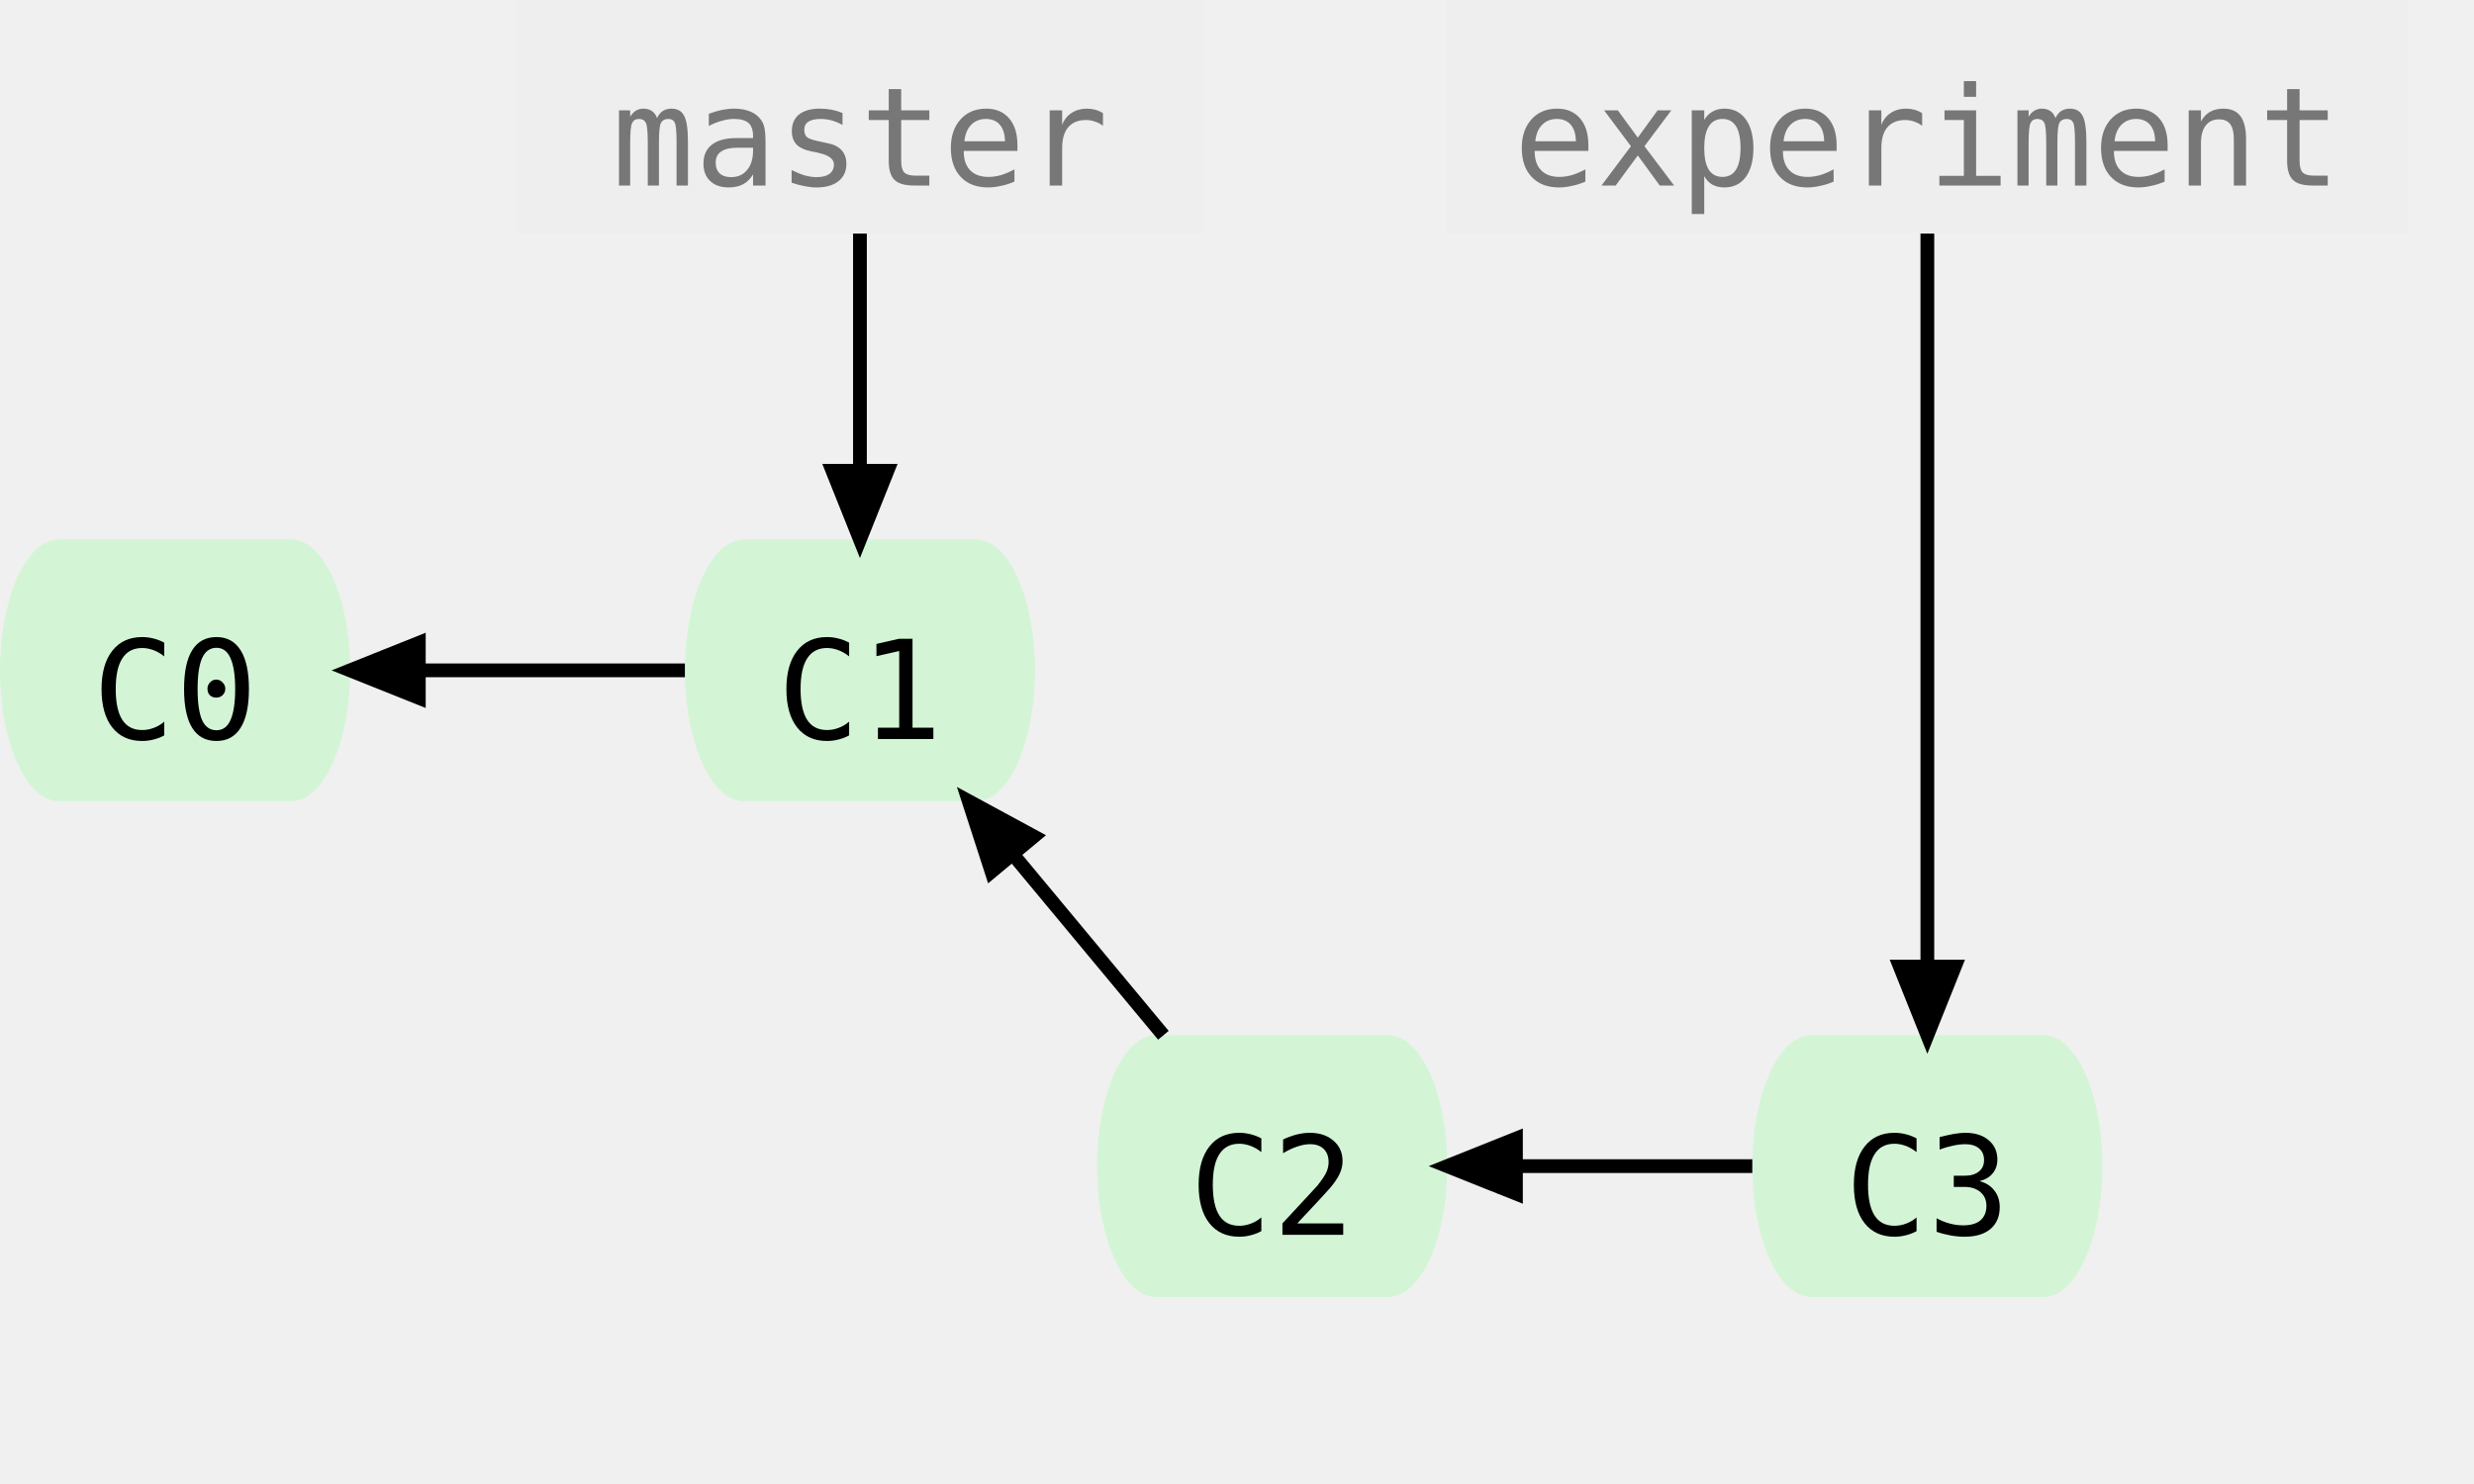
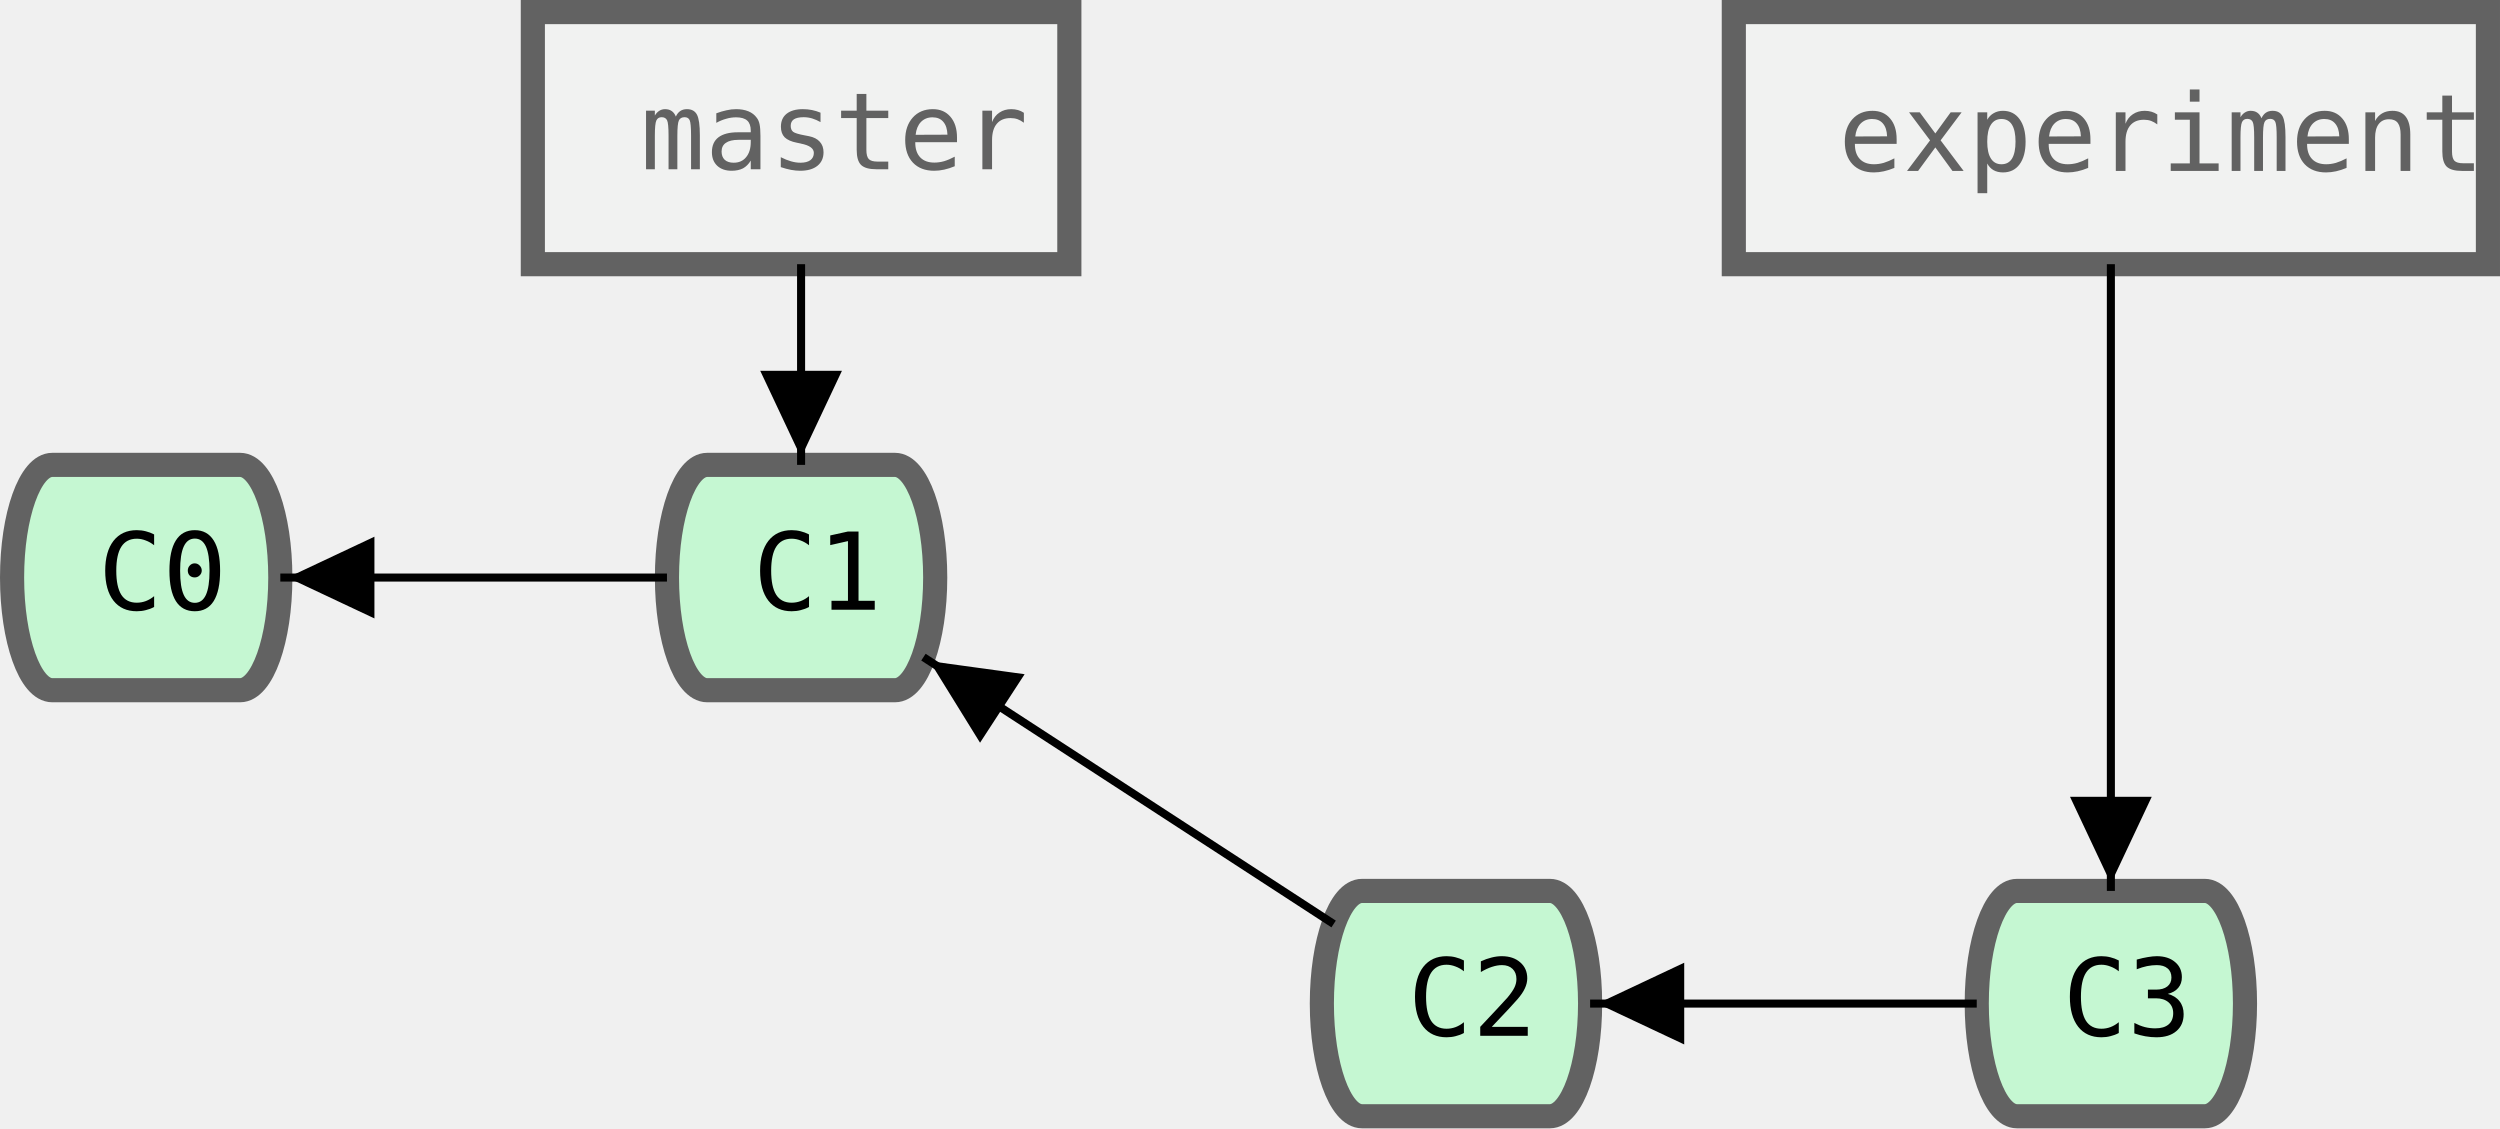
- <svg xmlns="http://www.w3.org/2000/svg" width="180.0" height="108.0">
-   <defs>
-     <marker orient="auto" refY="0.0" refX="0.0" id="Arrow1Lend_000000_1.000000px" style="overflow:visible;">
-       <path id="path_Arrow1Lend_000000_1.000000px" d="M -5,0.0 L -5,-2.0 L 0.0,0.0 L -5,2.0 z " style="fill:#000000;fill-rule:evenodd;stroke:#000000;stroke-width:1.0px;marker-start:none;" transform="scale(1)" />
+ <svg xmlns="http://www.w3.org/2000/svg" width="310.657" height="140.208" version="1.1" id="svg45" xml:space="preserve">
+   <defs id="defs4">
+     <marker orient="auto" refY="0" refX="0" id="Arrow1Lend_000000_1.000000px" style="overflow:visible">
+       <path id="path_Arrow1Lend_000000_1.000000px" d="M -5,0 V -2 L 0,0 -5,2 Z" style="fill:#000000;fill-rule:evenodd;stroke:#000000;stroke-width:1px;marker-start:none" />
+     </marker>
+     <marker orient="auto" refY="0" refX="0" id="Arrow1Lend_000000_1.000000px-3" style="overflow:visible">
+       <path id="path_Arrow1Lend_000000_1.000000px-6" d="M -5,0 V -2 L 0,0 -5,2 Z" style="fill:#000000;fill-rule:evenodd;stroke:#000000;stroke-width:1px;marker-start:none" />
+     </marker>
+     <rect x="318.086" y="219.016" width="10.384" height="29.798" id="rect3302" />
+     <marker orient="auto" refY="0" refX="0" id="Arrow1Lend_000000_1.000000px-5" style="overflow:visible">
+       <path id="path_Arrow1Lend_000000_1.000000px-3" d="M -5,0 V -2 L 0,0 -5,2 Z" style="fill:#000000;fill-rule:evenodd;stroke:#000000;stroke-width:1px;marker-start:none" />
+     </marker>
+     <marker style="overflow:visible" id="TriangleStart-0-1-0" refX="4" refY="0" orient="auto-start-reverse" markerWidth="10.784" markerHeight="10.155" viewBox="0 0 5.324 6.155" preserveAspectRatio="none">
+       <path transform="scale(0.5)" style="fill:context-stroke;fill-rule:evenodd;stroke:context-stroke;stroke-width:1pt" d="M 5.77,0 -2.88,5 V -5 Z" id="path135-8-9-04" />
+     </marker>
+     <marker style="overflow:visible" id="TriangleStart-0-1-2" refX="4" refY="0" orient="auto-start-reverse" markerWidth="10.784" markerHeight="10.155" viewBox="0 0 5.324 6.155" preserveAspectRatio="none">
+       <path transform="scale(0.5)" style="fill:context-stroke;fill-rule:evenodd;stroke:context-stroke;stroke-width:1pt" d="M 5.77,0 -2.88,5 V -5 Z" id="path135-8-9-67" />
+     </marker>
+     <marker style="overflow:visible" id="TriangleStart-0-1-98" refX="4" refY="0" orient="auto-start-reverse" markerWidth="10.784" markerHeight="10.155" viewBox="0 0 5.324 6.155" preserveAspectRatio="none">
+       <path transform="scale(0.5)" style="fill:context-stroke;fill-rule:evenodd;stroke:context-stroke;stroke-width:1pt" d="M 5.77,0 -2.88,5 V -5 Z" id="path135-8-9-7" />
+     </marker>
+     <marker style="overflow:visible" id="TriangleStart-0-1-91" refX="4" refY="0" orient="auto-start-reverse" markerWidth="10.784" markerHeight="10.155" viewBox="0 0 5.324 6.155" preserveAspectRatio="none">
+       <path transform="scale(0.5)" style="fill:context-stroke;fill-rule:evenodd;stroke:context-stroke;stroke-width:1pt" d="M 5.77,0 -2.88,5 V -5 Z" id="path135-8-9-07" />
+     </marker>
+     <marker style="overflow:visible" id="TriangleStart-0-1-91-7" refX="4" refY="0" orient="auto-start-reverse" markerWidth="10.784" markerHeight="10.155" viewBox="0 0 5.324 6.155" preserveAspectRatio="none">
+       <path transform="scale(0.5)" style="fill:context-stroke;fill-rule:evenodd;stroke:context-stroke;stroke-width:1pt" d="M 5.77,0 -2.88,5 V -5 Z" id="path135-8-9-07-0" />
    </marker>
  </defs>
-   <g transform="translate(-4.2094,-3.5)">
-     <g style="fill:#fff;stroke:#000000;stroke-width:1px">
-       <rect id="1311" width="25.473" height="19.042" x="54.04" y="42.764" rx="4.277" ry="9.521" style="fill:#d3f5d6;stroke:none;stroke-width:3px" />
-       <text id="1311_text" x="54.04" y="42.764" style="fill:#000000;stroke:#000000;stroke-width:0;font-family: Inconsolata;font-size:10px">
-         <tspan id="1311_line1" text-anchor="middle" x="66.776" y="57.285" text-align="center" font-family="Inconsolata" font-size="10.0px" fill="#000000" stroke="#000000">C1</tspan>
-       </text>
-       <rect id="1312" width="50.0" height="17.0" x="41.776" y="3.5" style="fill:#eeeeee;stroke:none;stroke-width:2px" />
-       <text id="1312_text" x="51.776" y="6.5" style="fill:#cccccc;stroke:#cccccc;stroke-width:0;font-family: Inconsolata;font-size:10px">
-         <tspan id="1312_line1" text-anchor="middle" x="66.776" y="17.0" text-align="center" font-family="Inconsolata" font-size="10.0px" fill="#777777" stroke="#777777">master</tspan>
-       </text>
-       <path id="1313" style="stroke:#000000;marker-end:url(#Arrow1Lend_000000_1.000000px);marker-start:none;fill:none" d="M 66.776,20.5 L 66.776,42.764" />
-       <rect id="1314" width="25.473" height="19.042" x="4.209" y="42.764" rx="4.277" ry="9.521" style="fill:#d3f5d6;stroke:none;stroke-width:3px" />
-       <text id="1314_text" x="4.209" y="42.764" style="fill:#000000;stroke:#000000;stroke-width:0;font-family: Inconsolata;font-size:10px">
-         <tspan id="1314_line1" text-anchor="middle" x="16.946" y="57.285" text-align="center" font-family="Inconsolata" font-size="10.0px" fill="#000000" stroke="#000000">C0</tspan>
-       </text>
-       <path id="1315" style="stroke:#000000;marker-end:url(#Arrow1Lend_000000_1.000000px);marker-start:none;fill:none" d="M 54.04,52.285 L 29.682,52.285" />
-       <rect id="1318" width="25.473" height="19.042" x="84.032" y="78.845" rx="4.277" ry="9.521" style="fill:#d3f5d6;stroke:none;stroke-width:3px" />
-       <text id="1318_text" x="84.032" y="78.845" style="fill:#000000;stroke:#000000;stroke-width:0;font-family: Inconsolata;font-size:10px">
-         <tspan id="1318_line1" text-anchor="middle" x="96.768" y="93.366" text-align="center" font-family="Inconsolata" font-size="10.0px" fill="#000000" stroke="#000000">C2</tspan>
-       </text>
-       <path id="1319" style="stroke:#000000;marker-end:url(#Arrow1Lend_000000_1.000000px);marker-start:none;fill:none" d="M 88.854,78.845 L 74.691,61.806" />
-       <rect id="1320" width="25.473" height="19.042" x="131.701" y="78.845" rx="4.277" ry="9.521" style="fill:#d3f5d6;stroke:none;stroke-width:3px" />
-       <text id="1320_text" x="131.701" y="78.845" style="fill:#000000;stroke:#000000;stroke-width:0;font-family: Inconsolata;font-size:10px">
-         <tspan id="1320_line1" text-anchor="middle" x="144.437" y="93.366" text-align="center" font-family="Inconsolata" font-size="10.0px" fill="#000000" stroke="#000000">C3</tspan>
-       </text>
-       <path id="1321" style="stroke:#000000;marker-end:url(#Arrow1Lend_000000_1.000000px);marker-start:none;fill:none" d="M 131.701,88.366 L 109.505,88.366" />
-       <rect id="1322" width="70.0" height="17.0" x="109.437" y="3.5" style="fill:#eeeeee;stroke:none;stroke-width:2px" />
-       <text id="1322_text" x="119.437" y="6.5" style="fill:#cccccc;stroke:#cccccc;stroke-width:0;font-family: Inconsolata;font-size:10px">
-         <tspan id="1322_line1" text-anchor="middle" x="144.437" y="17.0" text-align="center" font-family="Inconsolata" font-size="10.0px" fill="#777777" stroke="#777777">experiment</tspan>
-       </text>
-       <path id="1323" style="stroke:#000000;marker-end:url(#Arrow1Lend_000000_1.000000px);marker-start:none;fill:none" d="M 144.437,20.5 L 144.437,78.845" />
-     </g>
+   <g id="g_master" style="stroke:#626262;stroke-width:3;stroke-dasharray:none;stroke-opacity:1" transform="translate(-386.4547,-155.0577)">
+     <path d="m 452.667,187.887 h 66.667 v -31.329 h -66.667 z" style="fill:#f1f2f1;fill-opacity:1;fill-rule:nonzero;stroke:#626262;stroke-width:3;stroke-dasharray:none;stroke-opacity:1" id="b_master" />
+     <text xml:space="preserve" style="font-variant:normal;font-weight:normal;font-size:13.333px;font-family:Inconsolata;-inkscape-font-specification:Inconsolata;writing-mode:lr-tb;fill:#626262;fill-opacity:1;fill-rule:nonzero;stroke:none;stroke-width:3;stroke-dasharray:none;stroke-opacity:1" id="t_master" x="466.033" y="176.089">
+       <tspan x="466.033 472.7 479.367 486.033 492.7 499.367" y="176.089" id="tspan34577" style="fill:#626262;fill-opacity:1;stroke:none;stroke-width:3;stroke-dasharray:none;stroke-opacity:1">master</tspan>
+     </text>
  </g>
+   <g id="g_master_h" transform="translate(-237.584,-154.851)" style="stroke:#626262;stroke-width:3;stroke-dasharray:none;stroke-opacity:1">
+     <path d="m 453.032,187.68 h 93.708 v -31.329 h -93.708 z" style="fill:#f1f2f1;fill-opacity:1;fill-rule:nonzero;stroke:#626262;stroke-width:3;stroke-dasharray:none;stroke-opacity:1" id="b_master_h" />
+     <text xml:space="preserve" style="font-variant:normal;font-weight:normal;font-size:13.333px;font-family:Inconsolata;-inkscape-font-specification:Inconsolata;writing-mode:lr-tb;fill:#626262;fill-opacity:1;fill-rule:nonzero;stroke:none;stroke-width:3;stroke-dasharray:none;stroke-opacity:1" id="t_master_h" x="466.033" y="176.089">
+       <tspan id="tspan34577-2" style="fill:#626262;fill-opacity:1;stroke:none;stroke-width:3;stroke-dasharray:none;stroke-opacity:1" x="466.033" y="176.089">experiment</tspan>
+     </text>
+   </g>
+   <g id="g_c1" style="stroke:#626262;stroke-width:3;stroke-dasharray:none;stroke-opacity:1" transform="translate(-56.91872,-50.4183)">
+     <path d="m 144.797,108.187 h 23.333 c 2.76,0 5,6.272 5,14 0,7.728 -2.24,14 -5,14 h -23.333 c -2.761,0 -5,-6.272 -5,-14 0,-7.728 2.239,-14 5,-14" style="fill:#c5f7d2;fill-opacity:1;fill-rule:nonzero;stroke:#626262;stroke-width:3;stroke-dasharray:none;stroke-opacity:1" id="b_c1" />
+     <text xml:space="preserve" style="font-variant:normal;font-weight:normal;font-size:13.333px;font-family:Inconsolata;-inkscape-font-specification:Inconsolata;writing-mode:lr-tb;fill:#000000;fill-opacity:1;fill-rule:nonzero;stroke:none;stroke-width:3;stroke-dasharray:none;stroke-opacity:1" id="t_c1" x="150.464" y="126.187">
+       <tspan x="150.464 157.131" y="126.187" id="tspan34585" style="stroke:none;stroke-width:3;stroke-dasharray:none;stroke-opacity:1">C1</tspan>
+     </text>
+   </g>
+   <g id="g_c0" style="stroke:#626262;stroke-width:3;stroke-dasharray:none;stroke-opacity:1" transform="translate(-38.0552,-50.4183)">
+     <path d="m 44.555,108.187 h 23.333 c 2.76,0 5,6.272 5,14 0,7.728 -2.24,14 -5,14 H 44.555 c -2.76,0 -5,-6.272 -5,-14 0,-7.728 2.24,-14 5,-14" style="fill:#c5f7d2;fill-opacity:1;fill-rule:nonzero;stroke:#626262;stroke-width:3;stroke-dasharray:none;stroke-opacity:1" id="b_c0" />
+     <text xml:space="preserve" style="font-variant:normal;font-weight:normal;font-size:13.333px;font-family:Inconsolata;-inkscape-font-specification:Inconsolata;writing-mode:lr-tb;fill:#000000;fill-opacity:1;fill-rule:nonzero;stroke:none;stroke-width:3;stroke-dasharray:none;stroke-opacity:1" id="t_c0" x="50.222" y="126.187">
+       <tspan x="50.222 56.889" y="126.187" id="tspan34593" style="stroke:none;stroke-width:3;stroke-dasharray:none;stroke-opacity:1">C0</tspan>
+     </text>
+   </g>
+   <g id="g_c2" style="stroke:#626262;stroke-width:3;stroke-dasharray:none;stroke-opacity:1" transform="translate(-46.55477,2.521027)">
+     <path d="m 215.812,108.187 h 23.333 c 2.76,0 5,6.272 5,14 0,7.728 -2.24,14 -5,14 h -23.333 c -2.76,0 -5,-6.272 -5,-14 0,-7.728 2.24,-14 5,-14" style="fill:#c5f7d2;fill-opacity:1;fill-rule:nonzero;stroke:#626262;stroke-width:3;stroke-dasharray:none;stroke-opacity:1" id="b_c2" />
+     <text xml:space="preserve" style="font-variant:normal;font-weight:normal;font-size:13.333px;font-family:Inconsolata;-inkscape-font-specification:Inconsolata;writing-mode:lr-tb;fill:#000000;fill-opacity:1;fill-rule:nonzero;stroke:none;stroke-width:3;stroke-dasharray:none;stroke-opacity:1" id="t_c2" x="221.479" y="126.187">
+       <tspan x="221.479 228.145" y="126.187" id="tspan34607" style="stroke:none;stroke-width:3;stroke-dasharray:none;stroke-opacity:1">C2</tspan>
+     </text>
+   </g>
+   <g id="g_c3" style="stroke:#626262;stroke-width:3;stroke-dasharray:none;stroke-opacity:1" transform="translate(-48.28815,2.521027)">
+     <path d="m 298.924,108.187 h 23.333 c 2.76,0 5,6.272 5,14 0,7.728 -2.24,14 -5,14 h -23.333 c -2.76,0 -5,-6.272 -5,-14 0,-7.728 2.24,-14 5,-14" style="fill:#c5f7d2;fill-opacity:1;fill-rule:nonzero;stroke:#626262;stroke-width:3;stroke-dasharray:none;stroke-opacity:1" id="b_c3" />
+     <text xml:space="preserve" style="font-variant:normal;font-weight:normal;font-size:13.333px;font-family:Inconsolata;-inkscape-font-specification:Inconsolata;writing-mode:lr-tb;fill:#000000;fill-opacity:1;fill-rule:nonzero;stroke:none;stroke-width:3;stroke-dasharray:none;stroke-opacity:1" id="t_c3" x="304.591" y="126.187">
+       <tspan x="304.591 311.257" y="126.187" id="tspan34655" style="stroke:none;stroke-width:3;stroke-dasharray:none;stroke-opacity:1">C3</tspan>
+     </text>
+   </g>
+   <path style="display:inline;fill:none;fill-rule:evenodd;stroke:#000000;stroke-width:1px;stroke-linecap:butt;stroke-linejoin:miter;stroke-opacity:1;marker-end:url(#TriangleStart-0-1-0)" d="M 245.636,124.708 H 197.591" id="a_1-1-6-6" />
+   <path style="display:inline;fill:none;fill-rule:evenodd;stroke:#000000;stroke-width:1px;stroke-linecap:butt;stroke-linejoin:miter;stroke-opacity:1;marker-end:url(#TriangleStart-0-1-2)" d="M 165.72,114.817 114.75,81.659" id="a_1-1-6-56" />
+   <path style="display:inline;fill:none;fill-rule:evenodd;stroke:#000000;stroke-width:1px;stroke-linecap:butt;stroke-linejoin:miter;stroke-opacity:1;marker-end:url(#TriangleStart-0-1-98)" d="M 82.879,71.769 H 34.833" id="a_1-1-6-2" />
+   <path style="display:inline;fill:none;fill-rule:evenodd;stroke:#000000;stroke-width:1px;stroke-linecap:butt;stroke-linejoin:miter;stroke-opacity:1;marker-end:url(#TriangleStart-0-1-91)" d="m 99.545,32.829 -2e-6,24.939" id="a_1-1-6-58" />
+   <path style="display:inline;fill:none;fill-rule:evenodd;stroke:#000000;stroke-width:1px;stroke-linecap:butt;stroke-linejoin:miter;stroke-opacity:1;marker-end:url(#TriangleStart-0-1-91-7)" d="m 262.303,32.829 0,77.879" id="a_1-1-6-58-4" />
</svg>
